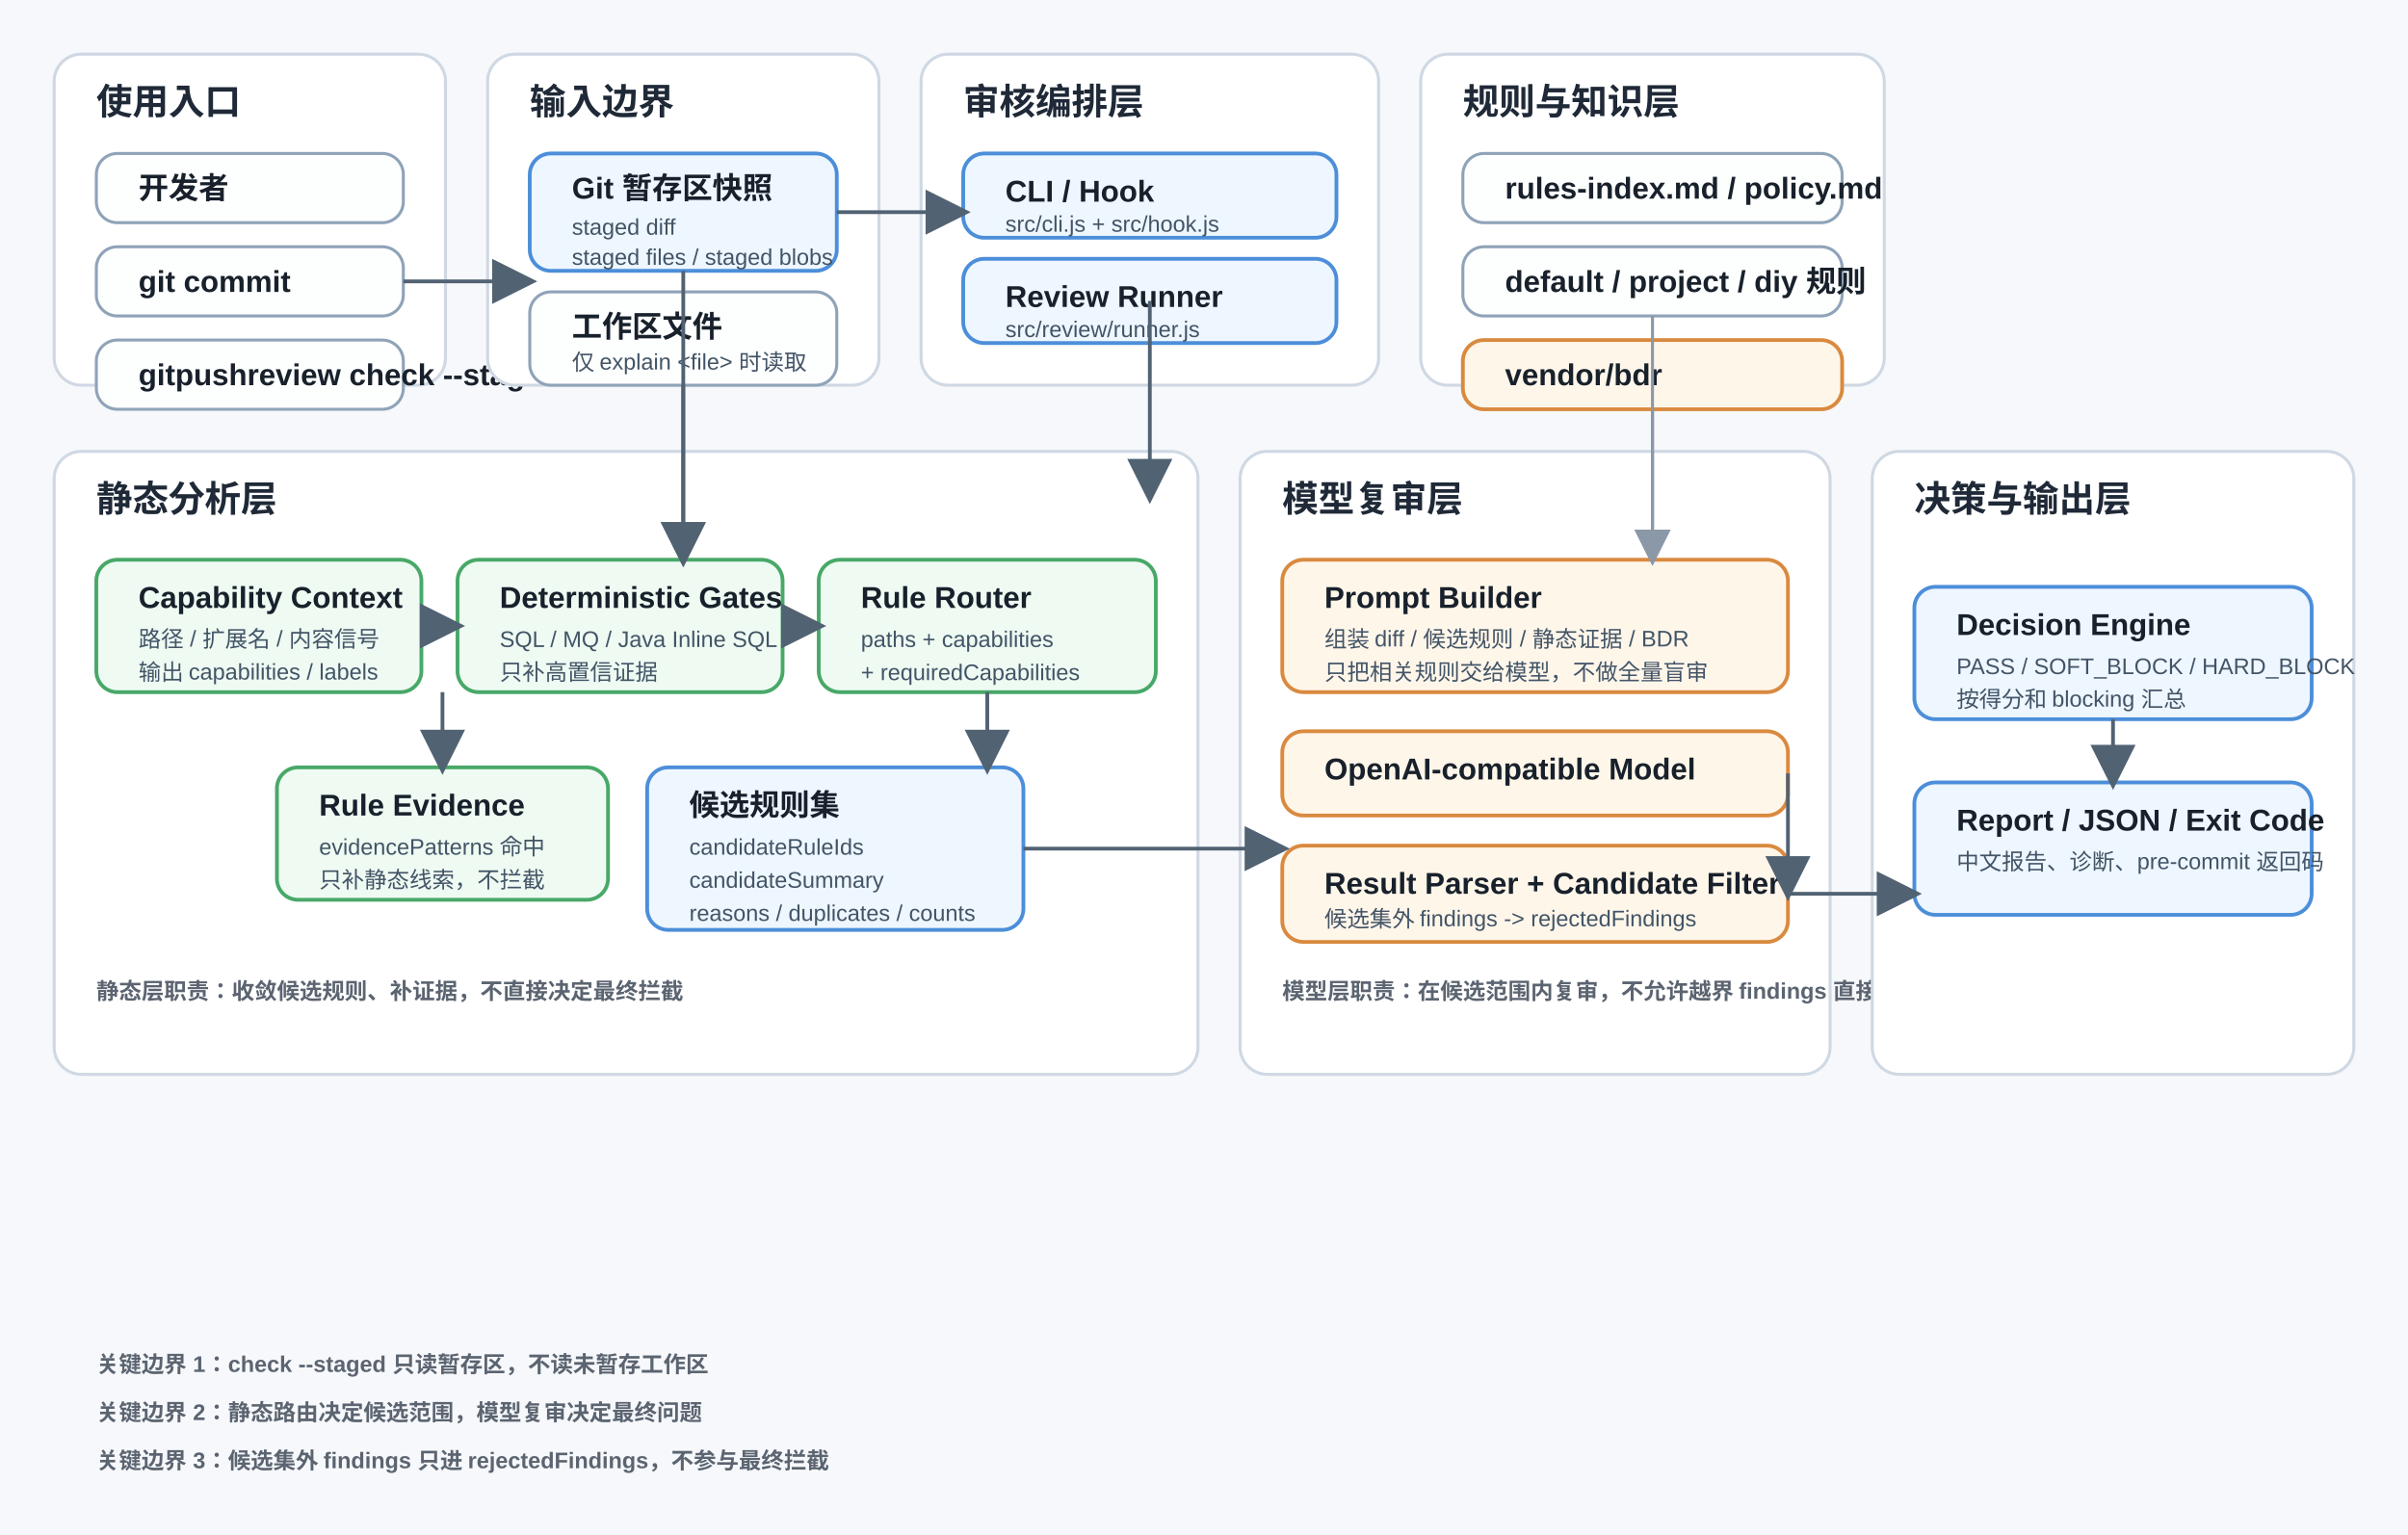
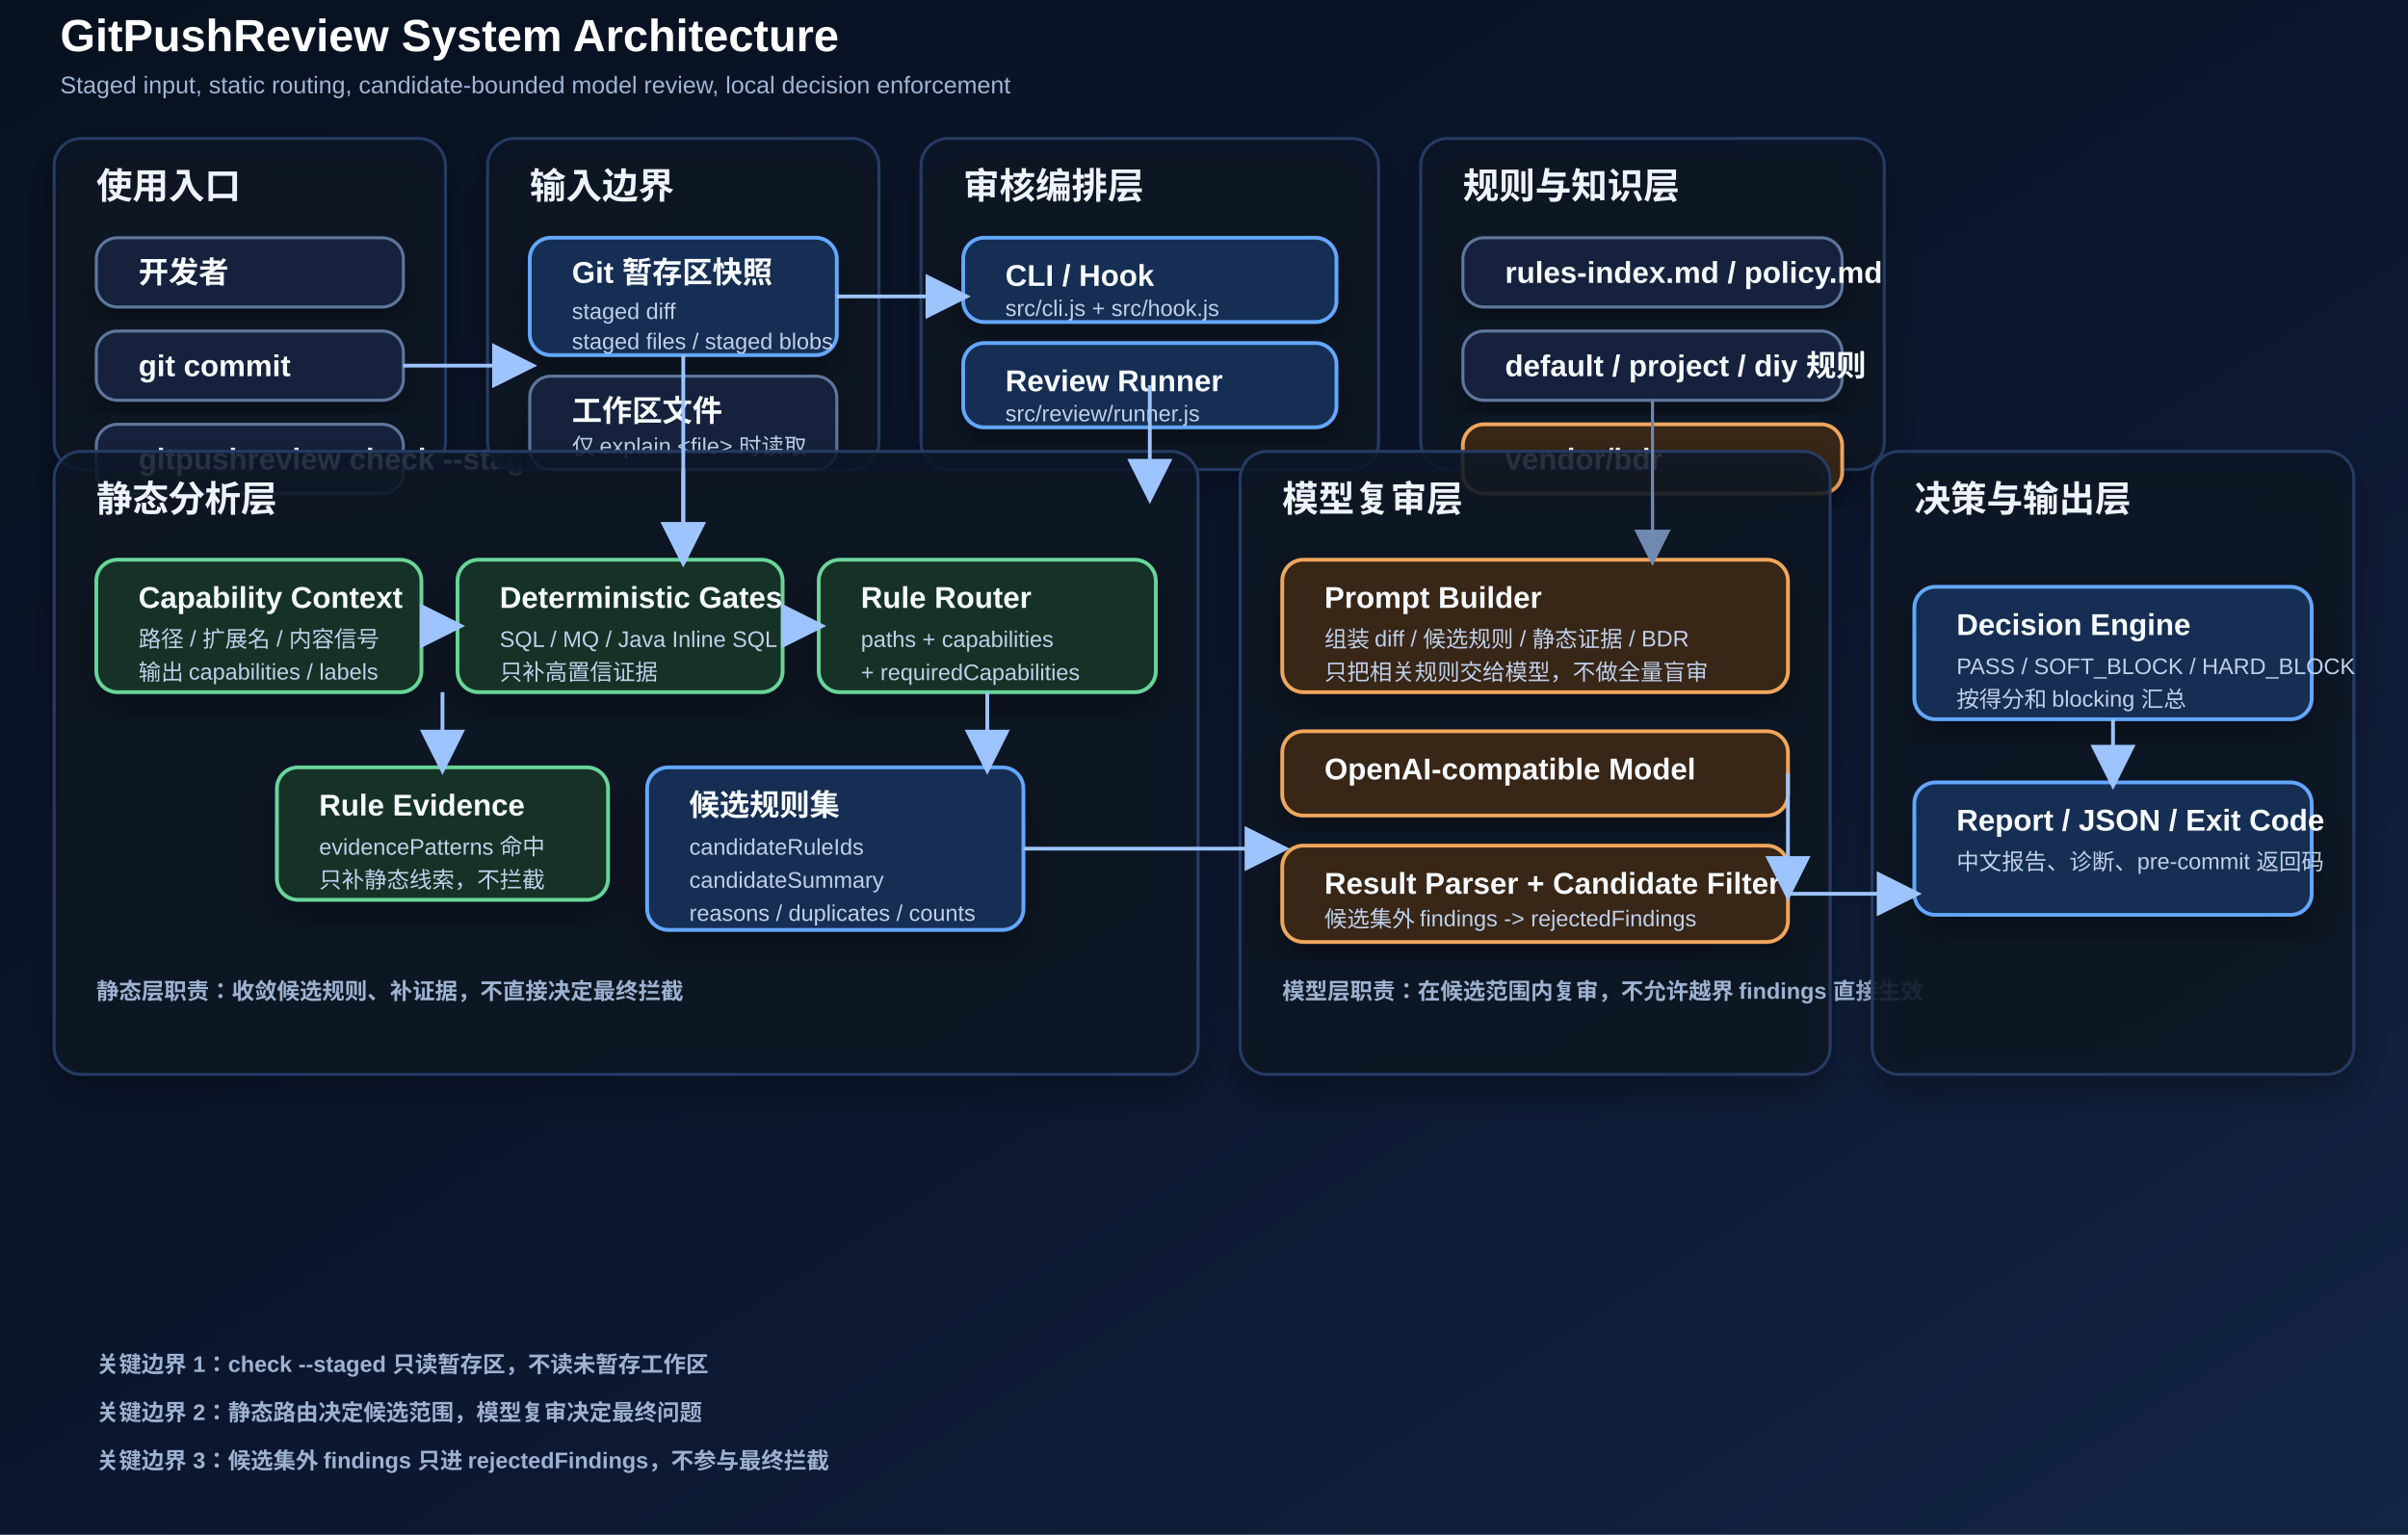
<svg xmlns="http://www.w3.org/2000/svg" width="1600" height="1020" viewBox="0 0 1600 1020" role="img" aria-labelledby="title desc">
  <defs>
+     <linearGradient id="bg-gradient" x1="0%" y1="0%" x2="100%" y2="100%">
+       <stop offset="0%" stop-color="#08111f" />
+       <stop offset="55%" stop-color="#0c1730" />
+       <stop offset="100%" stop-color="#132544" />
+     </linearGradient>
+     <filter id="shadow" x="-20%" y="-20%" width="140%" height="140%">
+       <feDropShadow dx="0" dy="12" stdDeviation="12" flood-color="#020611" flood-opacity="0.35" />
+     </filter>
    <style>
-       .bg { fill: #f6f8fb; }
-       .lane { fill: #ffffff; stroke: #cfd8e3; stroke-width: 2; rx: 18; }
-       .lane-title { font: 700 24px "PingFang SC", "Microsoft YaHei", Arial, sans-serif; fill: #1f2937; }
-       .box { fill: #fdfefe; stroke: #8fa3b8; stroke-width: 2; rx: 14; }
-       .box-accent { fill: #eef6ff; stroke: #4c8ed9; stroke-width: 2.5; rx: 14; }
-       .box-warm { fill: #fff6ea; stroke: #d98a3f; stroke-width: 2.5; rx: 14; }
-       .box-green { fill: #eefaf2; stroke: #48a868; stroke-width: 2.5; rx: 14; }
-       .box-title { font: 700 20px "PingFang SC", "Microsoft YaHei", Arial, sans-serif; fill: #18212b; }
-       .box-text { font: 500 15px "PingFang SC", "Microsoft YaHei", Arial, sans-serif; fill: #425466; }
-       .note { font: 600 15px "PingFang SC", "Microsoft YaHei", Arial, sans-serif; fill: #5b6470; }
-       .arrow { stroke: #516273; stroke-width: 2.5; fill: none; marker-end: url(#arrowhead); }
-       .soft-arrow { stroke: #8a98a8; stroke-width: 2; fill: none; marker-end: url(#arrowhead-soft); }
+       .bg { fill: url(#bg-gradient); }
+       .lane { fill: rgba(12, 21, 38, 0.86); stroke: #263b63; stroke-width: 2; rx: 18; filter: url(#shadow); }
+       .lane-title { font: 700 24px "PingFang SC", "Microsoft YaHei", Arial, sans-serif; fill: #eef4ff; }
+       .box { fill: #16243d; stroke: #5f769d; stroke-width: 2; rx: 14; filter: url(#shadow); }
+       .box-accent { fill: #122e52; stroke: #64a7ff; stroke-width: 2.5; rx: 14; filter: url(#shadow); }
+       .box-warm { fill: #382515; stroke: #f0a65c; stroke-width: 2.5; rx: 14; filter: url(#shadow); }
+       .box-green { fill: #173225; stroke: #68d59a; stroke-width: 2.5; rx: 14; filter: url(#shadow); }
+       .box-title { font: 700 20px "PingFang SC", "Microsoft YaHei", Arial, sans-serif; fill: #f7fbff; }
+       .box-text { font: 500 15px "PingFang SC", "Microsoft YaHei", Arial, sans-serif; fill: #bfd0ea; }
+       .note { font: 600 15px "PingFang SC", "Microsoft YaHei", Arial, sans-serif; fill: #9db2d1; }
+       .arrow { stroke: #9dc4ff; stroke-width: 2.5; fill: none; marker-end: url(#arrowhead); }
+       .soft-arrow { stroke: #6f89b0; stroke-width: 2; fill: none; marker-end: url(#arrowhead-soft); }
+       .headline { font: 700 30px "PingFang SC", "Microsoft YaHei", Arial, sans-serif; fill: #ffffff; }
+       .subline { font: 500 16px "PingFang SC", "Microsoft YaHei", Arial, sans-serif; fill: #9fb5d5; }
    </style>
    <marker id="arrowhead" markerWidth="12" markerHeight="12" refX="10" refY="6" orient="auto">
-       <path d="M 0 0 L 12 6 L 0 12 z" fill="#516273" />
+       <path d="M 0 0 L 12 6 L 0 12 z" fill="#9dc4ff" />
    </marker>
    <marker id="arrowhead-soft" markerWidth="12" markerHeight="12" refX="10" refY="6" orient="auto">
-       <path d="M 0 0 L 12 6 L 0 12 z" fill="#8a98a8" />
+       <path d="M 0 0 L 12 6 L 0 12 z" fill="#6f89b0" />
    </marker>
  </defs>
  <rect class="bg" x="0" y="0" width="1600" height="1020" />
-   <rect class="lane" x="36" y="36" width="260" height="220" />
-   <text class="lane-title" x="64" y="76">使用入口</text>
-   <rect class="box" x="64" y="102" width="204" height="46" />
-   <text class="box-title" x="92" y="132">开发者</text>
-   <rect class="box" x="64" y="164" width="204" height="46" />
-   <text class="box-title" x="92" y="194">git commit</text>
-   <rect class="box" x="64" y="226" width="204" height="46" />
-   <text class="box-title" x="92" y="256">gitpushreview check --staged</text>
-   <rect class="lane" x="324" y="36" width="260" height="220" />
-   <text class="lane-title" x="352" y="76">输入边界</text>
-   <rect class="box-accent" x="352" y="102" width="204" height="78" />
-   <text class="box-title" x="380" y="132">Git 暂存区快照</text>
-   <text class="box-text" x="380" y="156">staged diff</text>
-   <text class="box-text" x="380" y="176">staged files / staged blobs</text>
-   <rect class="box" x="352" y="194" width="204" height="62" />
-   <text class="box-title" x="380" y="224">工作区文件</text>
-   <text class="box-text" x="380" y="246">仅 explain &lt;file&gt; 时读取</text>
-   <rect class="lane" x="612" y="36" width="304" height="220" />
-   <text class="lane-title" x="640" y="76">审核编排层</text>
-   <rect class="box-accent" x="640" y="102" width="248" height="56" />
-   <text class="box-title" x="668" y="134">CLI / Hook</text>
-   <text class="box-text" x="668" y="154">src/cli.js + src/hook.js</text>
-   <rect class="box-accent" x="640" y="172" width="248" height="56" />
-   <text class="box-title" x="668" y="204">Review Runner</text>
-   <text class="box-text" x="668" y="224">src/review/runner.js</text>
-   <rect class="lane" x="944" y="36" width="308" height="220" />
-   <text class="lane-title" x="972" y="76">规则与知识层</text>
-   <rect class="box" x="972" y="102" width="252" height="46" />
-   <text class="box-title" x="1000" y="132">rules-index.md / policy.md</text>
-   <rect class="box" x="972" y="164" width="252" height="46" />
-   <text class="box-title" x="1000" y="194">default / project / diy 规则</text>
-   <rect class="box-warm" x="972" y="226" width="252" height="46" />
-   <text class="box-title" x="1000" y="256">vendor/bdr</text>
+   <text class="headline" x="40" y="34">GitPushReview System Architecture</text>
+   <text class="subline" x="40" y="62">Staged input, static routing, candidate-bounded model review, local decision enforcement</text>
+   <rect class="lane" x="36" y="92" width="260" height="220" />
+   <text class="lane-title" x="64" y="132">使用入口</text>
+   <rect class="box" x="64" y="158" width="204" height="46" />
+   <text class="box-title" x="92" y="188">开发者</text>
+   <rect class="box" x="64" y="220" width="204" height="46" />
+   <text class="box-title" x="92" y="250">git commit</text>
+   <rect class="box" x="64" y="282" width="204" height="46" />
+   <text class="box-title" x="92" y="312">gitpushreview check --staged</text>
+   <rect class="lane" x="324" y="92" width="260" height="220" />
+   <text class="lane-title" x="352" y="132">输入边界</text>
+   <rect class="box-accent" x="352" y="158" width="204" height="78" />
+   <text class="box-title" x="380" y="188">Git 暂存区快照</text>
+   <text class="box-text" x="380" y="212">staged diff</text>
+   <text class="box-text" x="380" y="232">staged files / staged blobs</text>
+   <rect class="box" x="352" y="250" width="204" height="62" />
+   <text class="box-title" x="380" y="280">工作区文件</text>
+   <text class="box-text" x="380" y="302">仅 explain &lt;file&gt; 时读取</text>
+   <rect class="lane" x="612" y="92" width="304" height="220" />
+   <text class="lane-title" x="640" y="132">审核编排层</text>
+   <rect class="box-accent" x="640" y="158" width="248" height="56" />
+   <text class="box-title" x="668" y="190">CLI / Hook</text>
+   <text class="box-text" x="668" y="210">src/cli.js + src/hook.js</text>
+   <rect class="box-accent" x="640" y="228" width="248" height="56" />
+   <text class="box-title" x="668" y="260">Review Runner</text>
+   <text class="box-text" x="668" y="280">src/review/runner.js</text>
+   <rect class="lane" x="944" y="92" width="308" height="220" />
+   <text class="lane-title" x="972" y="132">规则与知识层</text>
+   <rect class="box" x="972" y="158" width="252" height="46" />
+   <text class="box-title" x="1000" y="188">rules-index.md / policy.md</text>
+   <rect class="box" x="972" y="220" width="252" height="46" />
+   <text class="box-title" x="1000" y="250">default / project / diy 规则</text>
+   <rect class="box-warm" x="972" y="282" width="252" height="46" />
+   <text class="box-title" x="1000" y="312">vendor/bdr</text>
  <rect class="lane" x="36" y="300" width="760" height="414" />
  <text class="lane-title" x="64" y="340">静态分析层</text>
  <rect class="box-green" x="64" y="372" width="216" height="88" />
  <text class="box-title" x="92" y="404">Capability Context</text>
  <text class="box-text" x="92" y="430">路径 / 扩展名 / 内容信号</text>
  <text class="box-text" x="92" y="452">输出 capabilities / labels</text>
  <rect class="box-green" x="304" y="372" width="216" height="88" />
  <text class="box-title" x="332" y="404">Deterministic Gates</text>
  <text class="box-text" x="332" y="430">SQL / MQ / Java Inline SQL</text>
  <text class="box-text" x="332" y="452">只补高置信证据</text>
  <rect class="box-green" x="544" y="372" width="224" height="88" />
  <text class="box-title" x="572" y="404">Rule Router</text>
  <text class="box-text" x="572" y="430">paths + capabilities</text>
  <text class="box-text" x="572" y="452">+ requiredCapabilities</text>
  <rect class="box-green" x="184" y="510" width="220" height="88" />
  <text class="box-title" x="212" y="542">Rule Evidence</text>
  <text class="box-text" x="212" y="568">evidencePatterns 命中</text>
  <text class="box-text" x="212" y="590">只补静态线索，不拦截</text>
  <rect class="box-accent" x="430" y="510" width="250" height="108" />
  <text class="box-title" x="458" y="542">候选规则集</text>
  <text class="box-text" x="458" y="568">candidateRuleIds</text>
  <text class="box-text" x="458" y="590">candidateSummary</text>
  <text class="box-text" x="458" y="612">reasons / duplicates / counts</text>
  <text class="note" x="64" y="664">静态层职责：收敛候选规则、补证据，不直接决定最终拦截</text>
  <rect class="lane" x="824" y="300" width="392" height="414" />
  <text class="lane-title" x="852" y="340">模型复审层</text>
  <rect class="box-warm" x="852" y="372" width="336" height="88" />
  <text class="box-title" x="880" y="404">Prompt Builder</text>
  <text class="box-text" x="880" y="430">组装 diff / 候选规则 / 静态证据 / BDR</text>
  <text class="box-text" x="880" y="452">只把相关规则交给模型，不做全量盲审</text>
  <rect class="box-warm" x="852" y="486" width="336" height="56" />
  <text class="box-title" x="880" y="518">OpenAI-compatible Model</text>
  <rect class="box-warm" x="852" y="562" width="336" height="64" />
  <text class="box-title" x="880" y="594">Result Parser + Candidate Filter</text>
  <text class="box-text" x="880" y="616">候选集外 findings -&gt; rejectedFindings</text>
  <text class="note" x="852" y="664">模型层职责：在候选范围内复审，不允许越界 findings 直接生效</text>
  <rect class="lane" x="1244" y="300" width="320" height="414" />
  <text class="lane-title" x="1272" y="340">决策与输出层</text>
  <rect class="box-accent" x="1272" y="390" width="264" height="88" />
  <text class="box-title" x="1300" y="422">Decision Engine</text>
  <text class="box-text" x="1300" y="448">PASS / SOFT_BLOCK / HARD_BLOCK</text>
  <text class="box-text" x="1300" y="470">按得分和 blocking 汇总</text>
  <rect class="box-accent" x="1272" y="520" width="264" height="88" />
  <text class="box-title" x="1300" y="552">Report / JSON / Exit Code</text>
  <text class="box-text" x="1300" y="578">中文报告、诊断、pre-commit 返回码</text>
-   <path class="arrow" d="M 268 187 L 352 187" />
-   <path class="arrow" d="M 556 141 L 640 141" />
-   <path class="arrow" d="M 764 200 L 764 330" />
-   <path class="arrow" d="M 454 180 L 454 372" />
-   <path class="arrow" d="M 454 256 L 454 372" />
-   <path class="soft-arrow" d="M 1098 210 L 1098 372" />
-   <path class="soft-arrow" d="M 1098 272 L 1098 372" />
+   <path class="arrow" d="M 268 243 L 352 243" />
+   <path class="arrow" d="M 556 197 L 640 197" />
+   <path class="arrow" d="M 764 256 L 764 330" />
+   <path class="arrow" d="M 454 236 L 454 372" />
+   <path class="arrow" d="M 454 312 L 454 372" />
+   <path class="soft-arrow" d="M 1098 266 L 1098 372" />
+   <path class="soft-arrow" d="M 1098 328 L 1098 372" />
  <path class="arrow" d="M 280 416 L 304 416" />
  <path class="arrow" d="M 520 416 L 544 416" />
  <path class="arrow" d="M 656 460 L 656 510" />
  <path class="arrow" d="M 294 460 L 294 510" />
  <path class="arrow" d="M 680 564 L 852 564" />
  <path class="arrow" d="M 1188 514 L 1188 594" />
  <path class="arrow" d="M 1188 594 L 1272 594" />
  <path class="arrow" d="M 1404 478 L 1404 520" />
  <text class="note" x="64" y="912">关键边界 1：check --staged 只读暂存区，不读未暂存工作区</text>
  <text class="note" x="64" y="944">关键边界 2：静态路由决定候选范围，模型复审决定最终问题</text>
  <text class="note" x="64" y="976">关键边界 3：候选集外 findings 只进 rejectedFindings，不参与最终拦截</text>
</svg>
